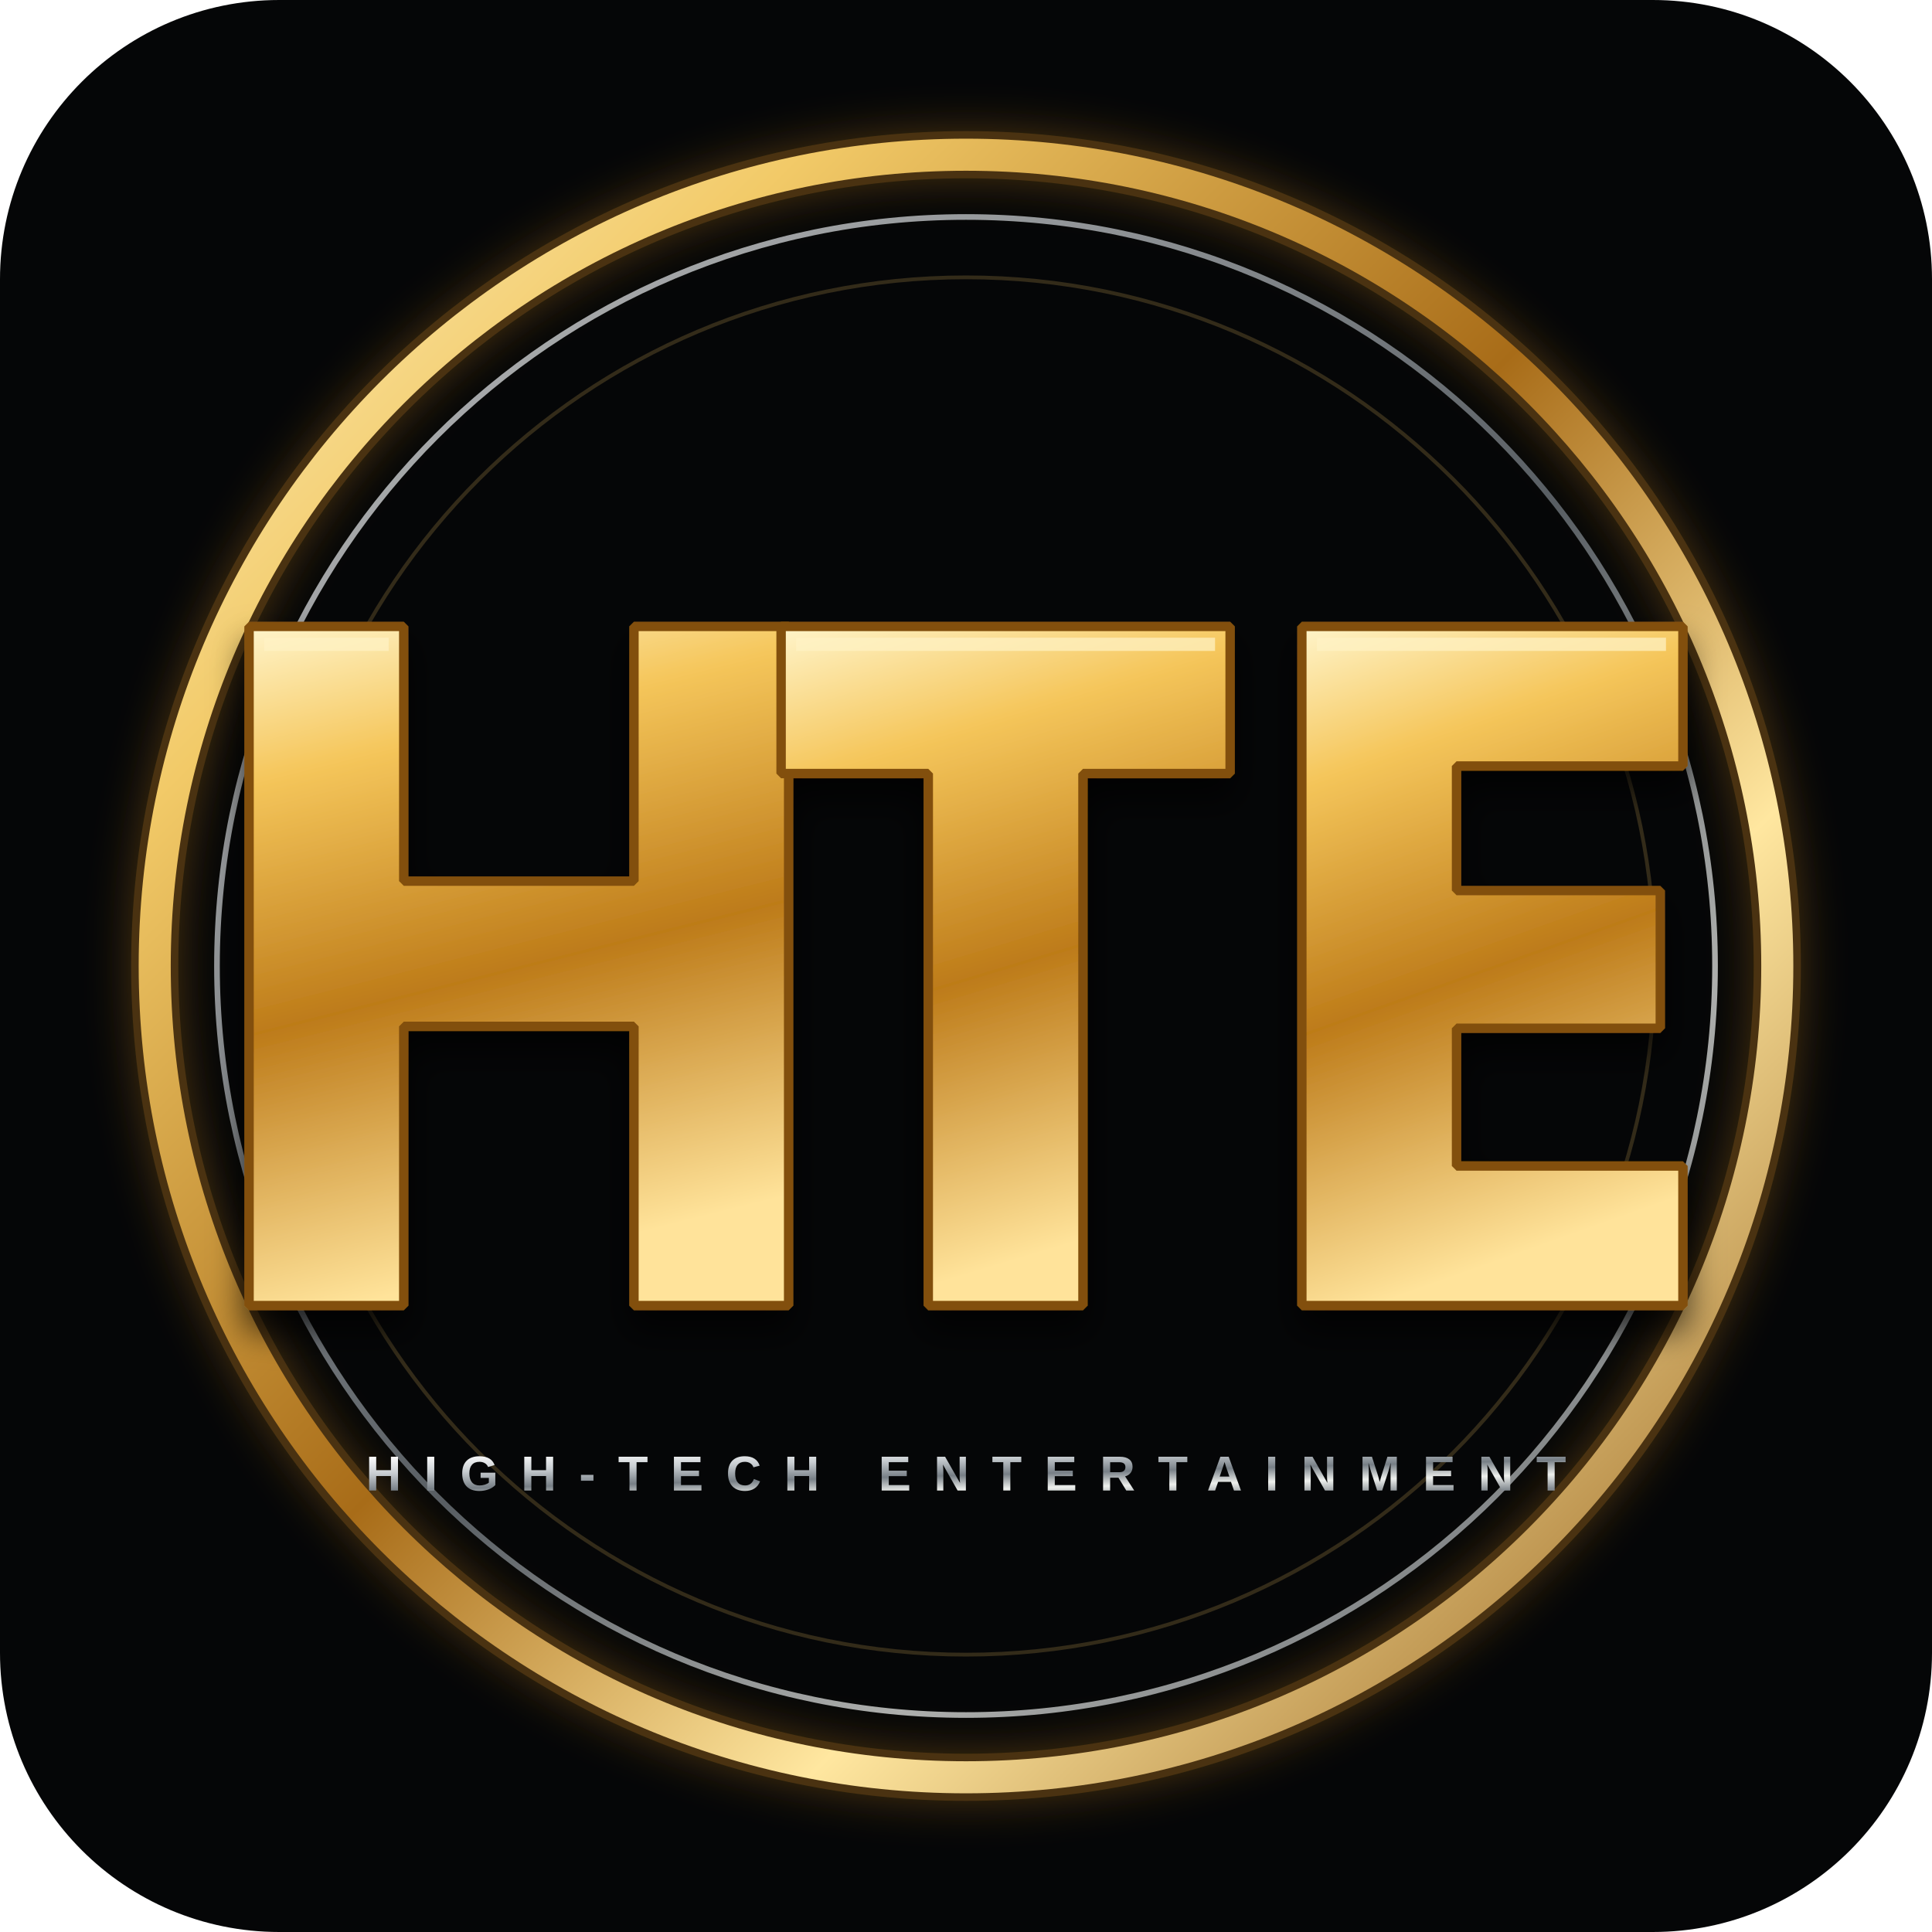
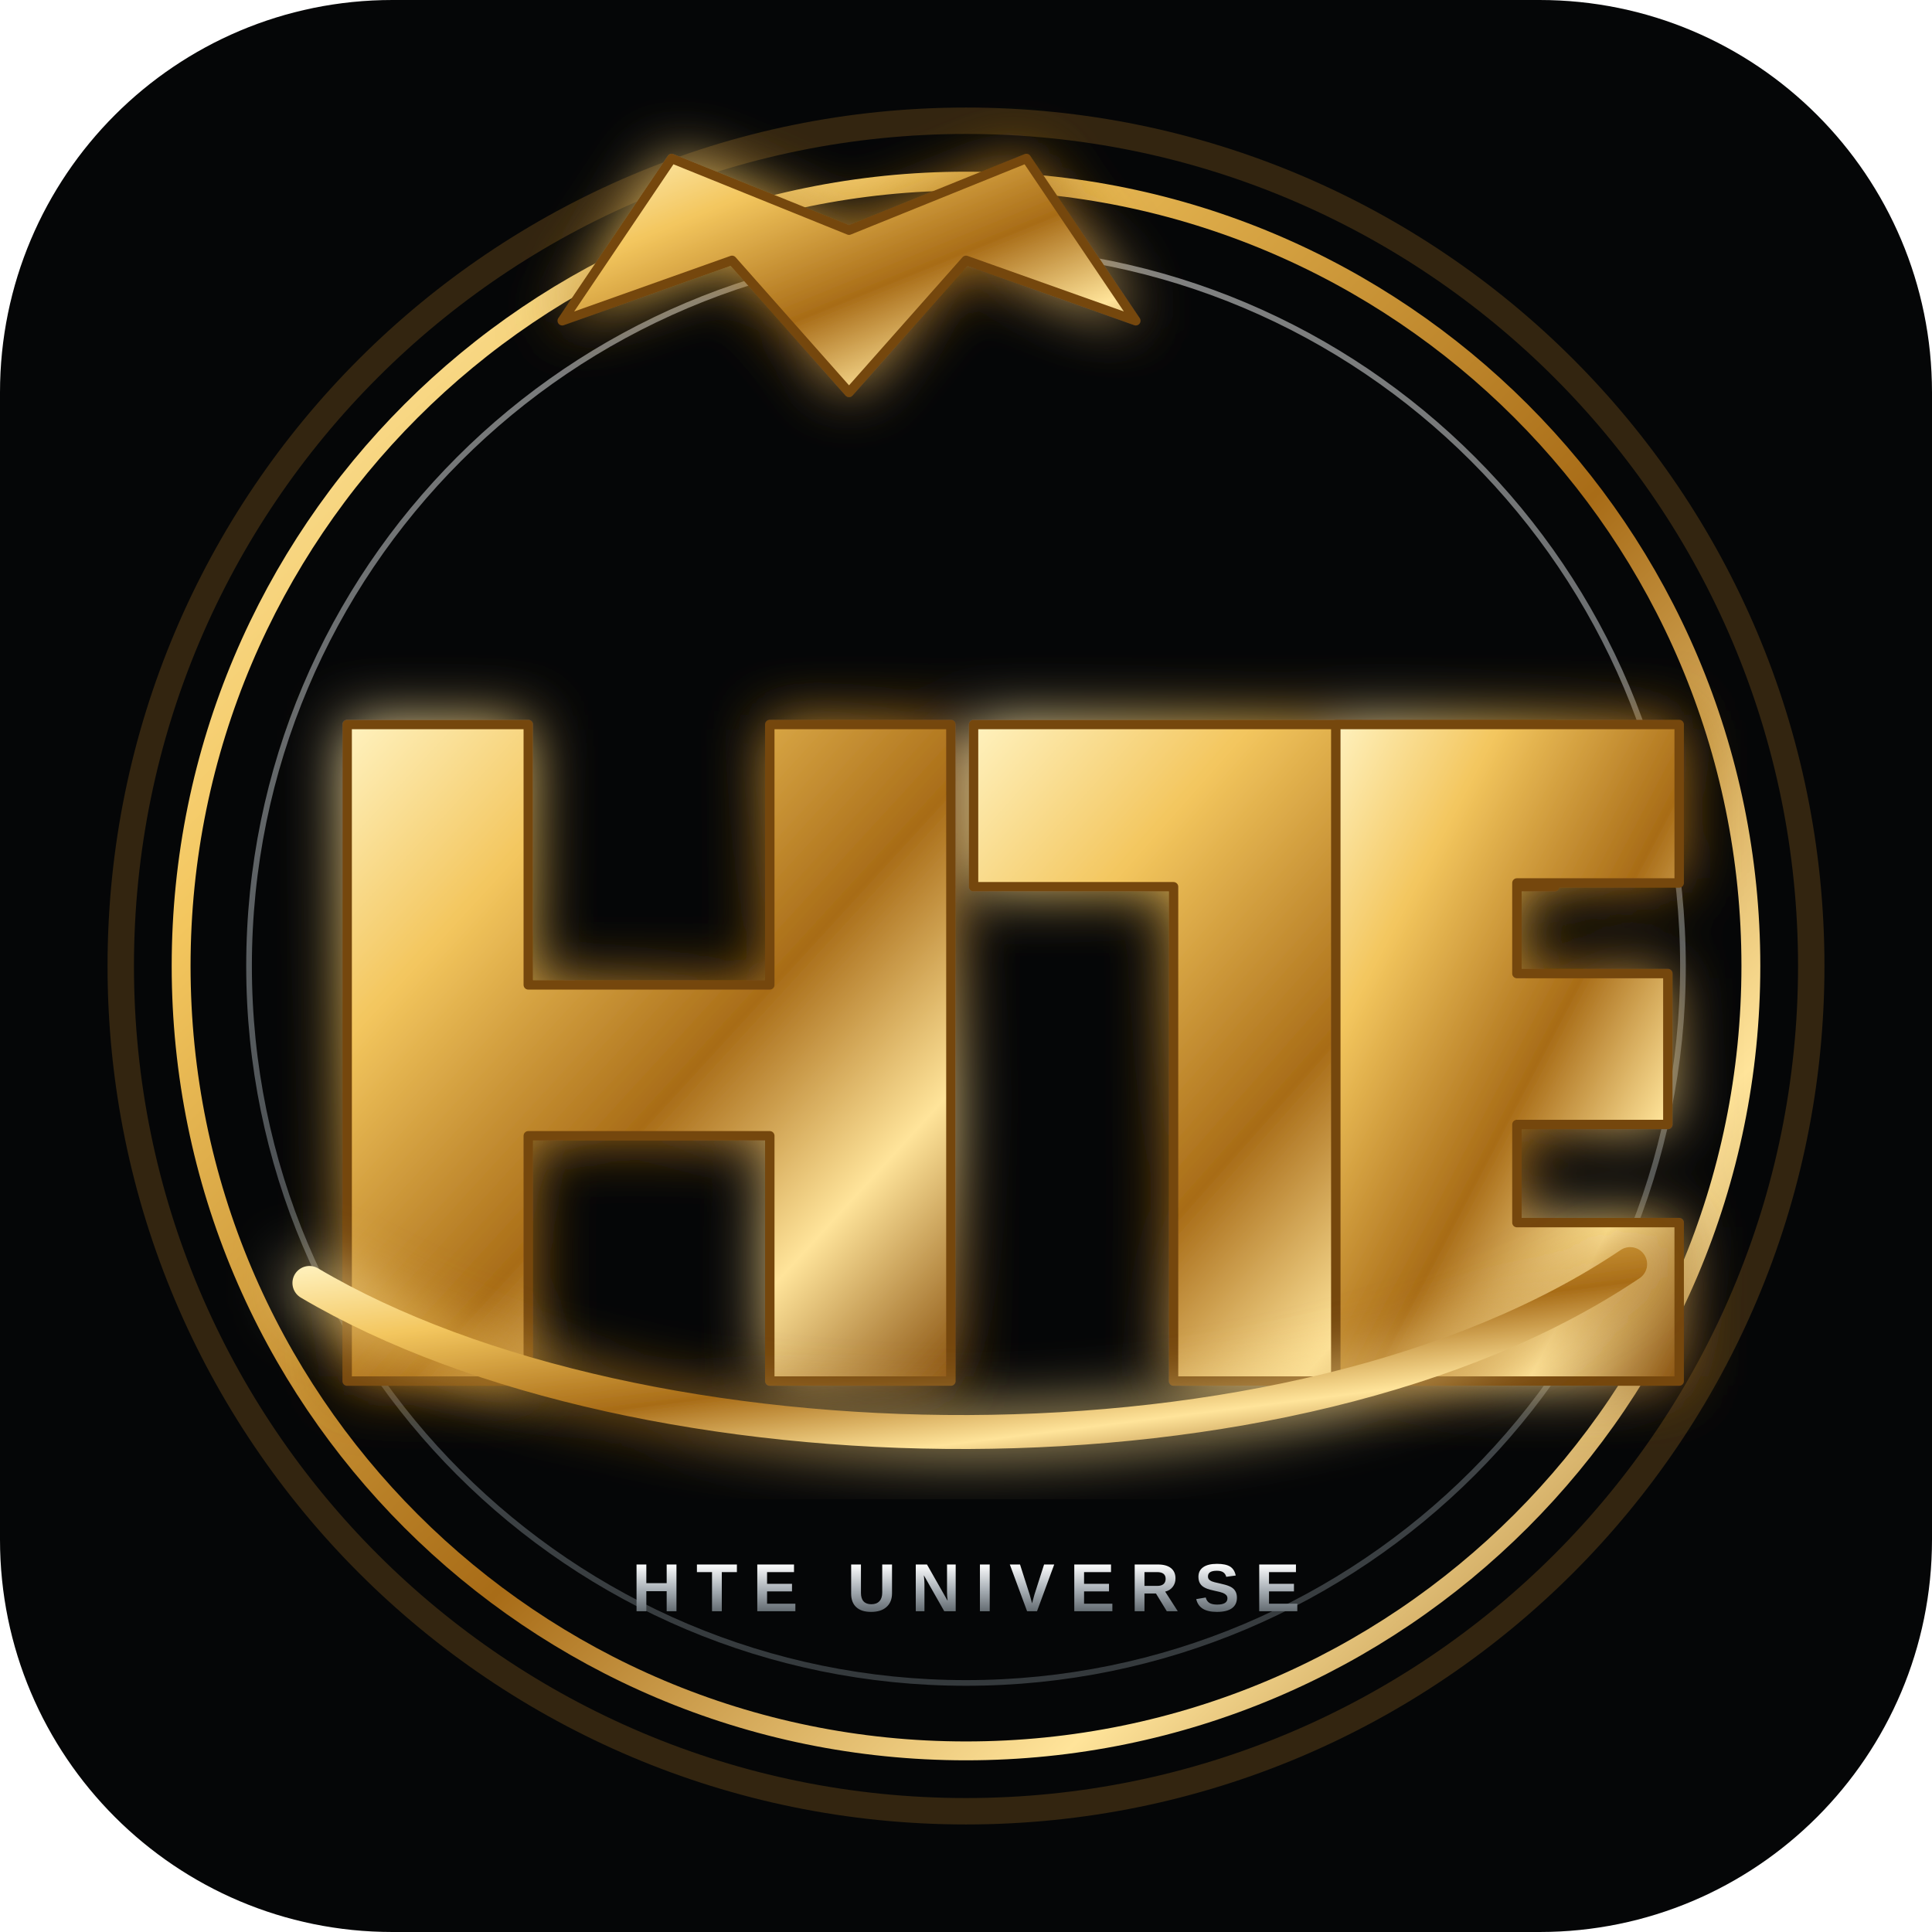
- <svg xmlns="http://www.w3.org/2000/svg" viewBox="0 0 1024 1024" role="img" aria-labelledby="title desc">
+ <svg xmlns="http://www.w3.org/2000/svg" viewBox="0 0 512 512" role="img" aria-labelledby="title desc">
  <defs>
    <linearGradient id="gold" x1="0" y1="0" x2="1" y2="1">
-       <stop offset="0" stop-color="#fff4c8" />
-       <stop offset=".2" stop-color="#f2ca68" />
-       <stop offset=".48" stop-color="#a86c18" />
-       <stop offset=".7" stop-color="#ffe7a0" />
+       <stop stop-color="#fff2bf" />
+       <stop offset=".24" stop-color="#f3c65e" />
+       <stop offset=".55" stop-color="#a86c17" />
+       <stop offset=".78" stop-color="#ffe49a" />
      <stop offset="1" stop-color="#87500d" />
    </linearGradient>
-     <linearGradient id="silver" x1="0" y1="0" x2=".9" y2="1">
-       <stop offset="0" stop-color="#fff" />
-       <stop offset=".28" stop-color="#c9ced2" />
-       <stop offset=".55" stop-color="#777f86" />
-       <stop offset=".78" stop-color="#eef0ed" />
-       <stop offset="1" stop-color="#858c92" />
-     </linearGradient>
-     <linearGradient id="face" x1="0" y1="0" x2=".2" y2="1">
-       <stop offset="0" stop-color="#fff4c9" />
-       <stop offset=".22" stop-color="#f5c65b" />
-       <stop offset=".58" stop-color="#bd7b19" />
-       <stop offset="1" stop-color="#ffe39a" />
+     <linearGradient id="silver" x1="0" y1="0" x2="0" y2="1">
+       <stop stop-color="#fff" />
+       <stop offset=".5" stop-color="#aeb5bb" />
+       <stop offset="1" stop-color="#626a70" />
    </linearGradient>
    <filter id="glow" x="-40%" y="-40%" width="180%" height="180%">
-       <feGaussianBlur stdDeviation="12" result="b" />
+       <feGaussianBlur stdDeviation="8" result="b" />
      <feMerge>
        <feMergeNode in="b" />
        <feMergeNode in="SourceGraphic" />
      </feMerge>
    </filter>
-     <filter id="shadow" x="-30%" y="-30%" width="160%" height="160%">
-       <feGaussianBlur in="SourceAlpha" stdDeviation="9" result="b" />
-       <feOffset dy="11" result="o" />
-       <feComponentTransfer>
-         <feFuncA type="linear" slope=".7" />
-       </feComponentTransfer>
-       <feMerge>
-         <feMergeNode />
-         <feMergeNode in="SourceGraphic" />
-       </feMerge>
-     </filter>
  </defs>
-   <rect width="1024" height="1024" rx="148" fill="#050607" />
-   <circle cx="512" cy="512" r="430" fill="none" stroke="#9d681d" stroke-width="25" opacity=".45" filter="url(#glow)" />
-   <circle cx="512" cy="512" r="430" fill="none" stroke="url(#gold)" stroke-width="17" />
-   <circle cx="512" cy="512" r="397" fill="none" stroke="url(#silver)" stroke-width="3" opacity=".72" />
-   <circle cx="512" cy="512" r="365" fill="none" stroke="#d7ad5a" stroke-width="2" opacity=".22" />
-   <g filter="url(#shadow)" fill="url(#face)" stroke="#82500e" stroke-width="5" stroke-linejoin="bevel">
-     <path d="M132 332h82v135h122V332h82v360h-82V544H214v148h-82z" />
-     <path d="M414 332h238v78h-78v282h-82V410h-78z" />
-     <path d="M690 332h202v74H772v66h108v73H772v73h120v74H690z" />
+   <rect width="512" height="512" rx="104" fill="#050607" />
+   <circle cx="256" cy="256" r="224" fill="none" stroke="#a87528" stroke-width="7" opacity=".28" />
+   <circle cx="256" cy="256" r="208" fill="none" stroke="url(#gold)" stroke-width="5" />
+   <circle cx="256" cy="256" r="190" fill="none" stroke="url(#silver)" stroke-width="1.5" opacity=".5" />
+   <g fill="url(#gold)" stroke="#75460e" stroke-width="2.5" stroke-linejoin="round" filter="url(#glow)">
+     <path d="M178 42l-29 43 45-16 31 35 31-35 45 16-29-43-47 19z" />
+     <path d="M92 192h48v69h64v-69h48v174h-48v-65h-64v65H92z" />
+     <path d="M258 192h154v43h-53v131h-48V235h-53z" />
+     <path d="M354 192h91v42h-43v24h40v40h-40v26h43v42h-91z" />
  </g>
-   <path d="M140 338h66v7h-66zM422 338h222v7H422zM698 338h185v7H698z" fill="#fff3c5" opacity=".72" />
-   <path d="M132 730h760" stroke="url(#silver)" stroke-width="2" opacity=".42" />
-   <text x="512" y="790" text-anchor="middle" fill="url(#silver)" font-family="Arial,sans-serif" font-size="26" font-weight="700" letter-spacing="12">HIGH-TECH ENTERTAINMENT</text>
+   <path d="M82 340c88 52 261 55 350-5" fill="none" stroke="url(#gold)" stroke-width="9" stroke-linecap="round" filter="url(#glow)" />
+   <path d="M110 390h292" stroke="url(#silver)" stroke-width="2" opacity=".55" />
+   <text x="256" y="427" text-anchor="middle" fill="url(#silver)" font-family="Arial,sans-serif" font-size="18" font-weight="700" letter-spacing="4">HTE UNIVERSE</text>
</svg>
